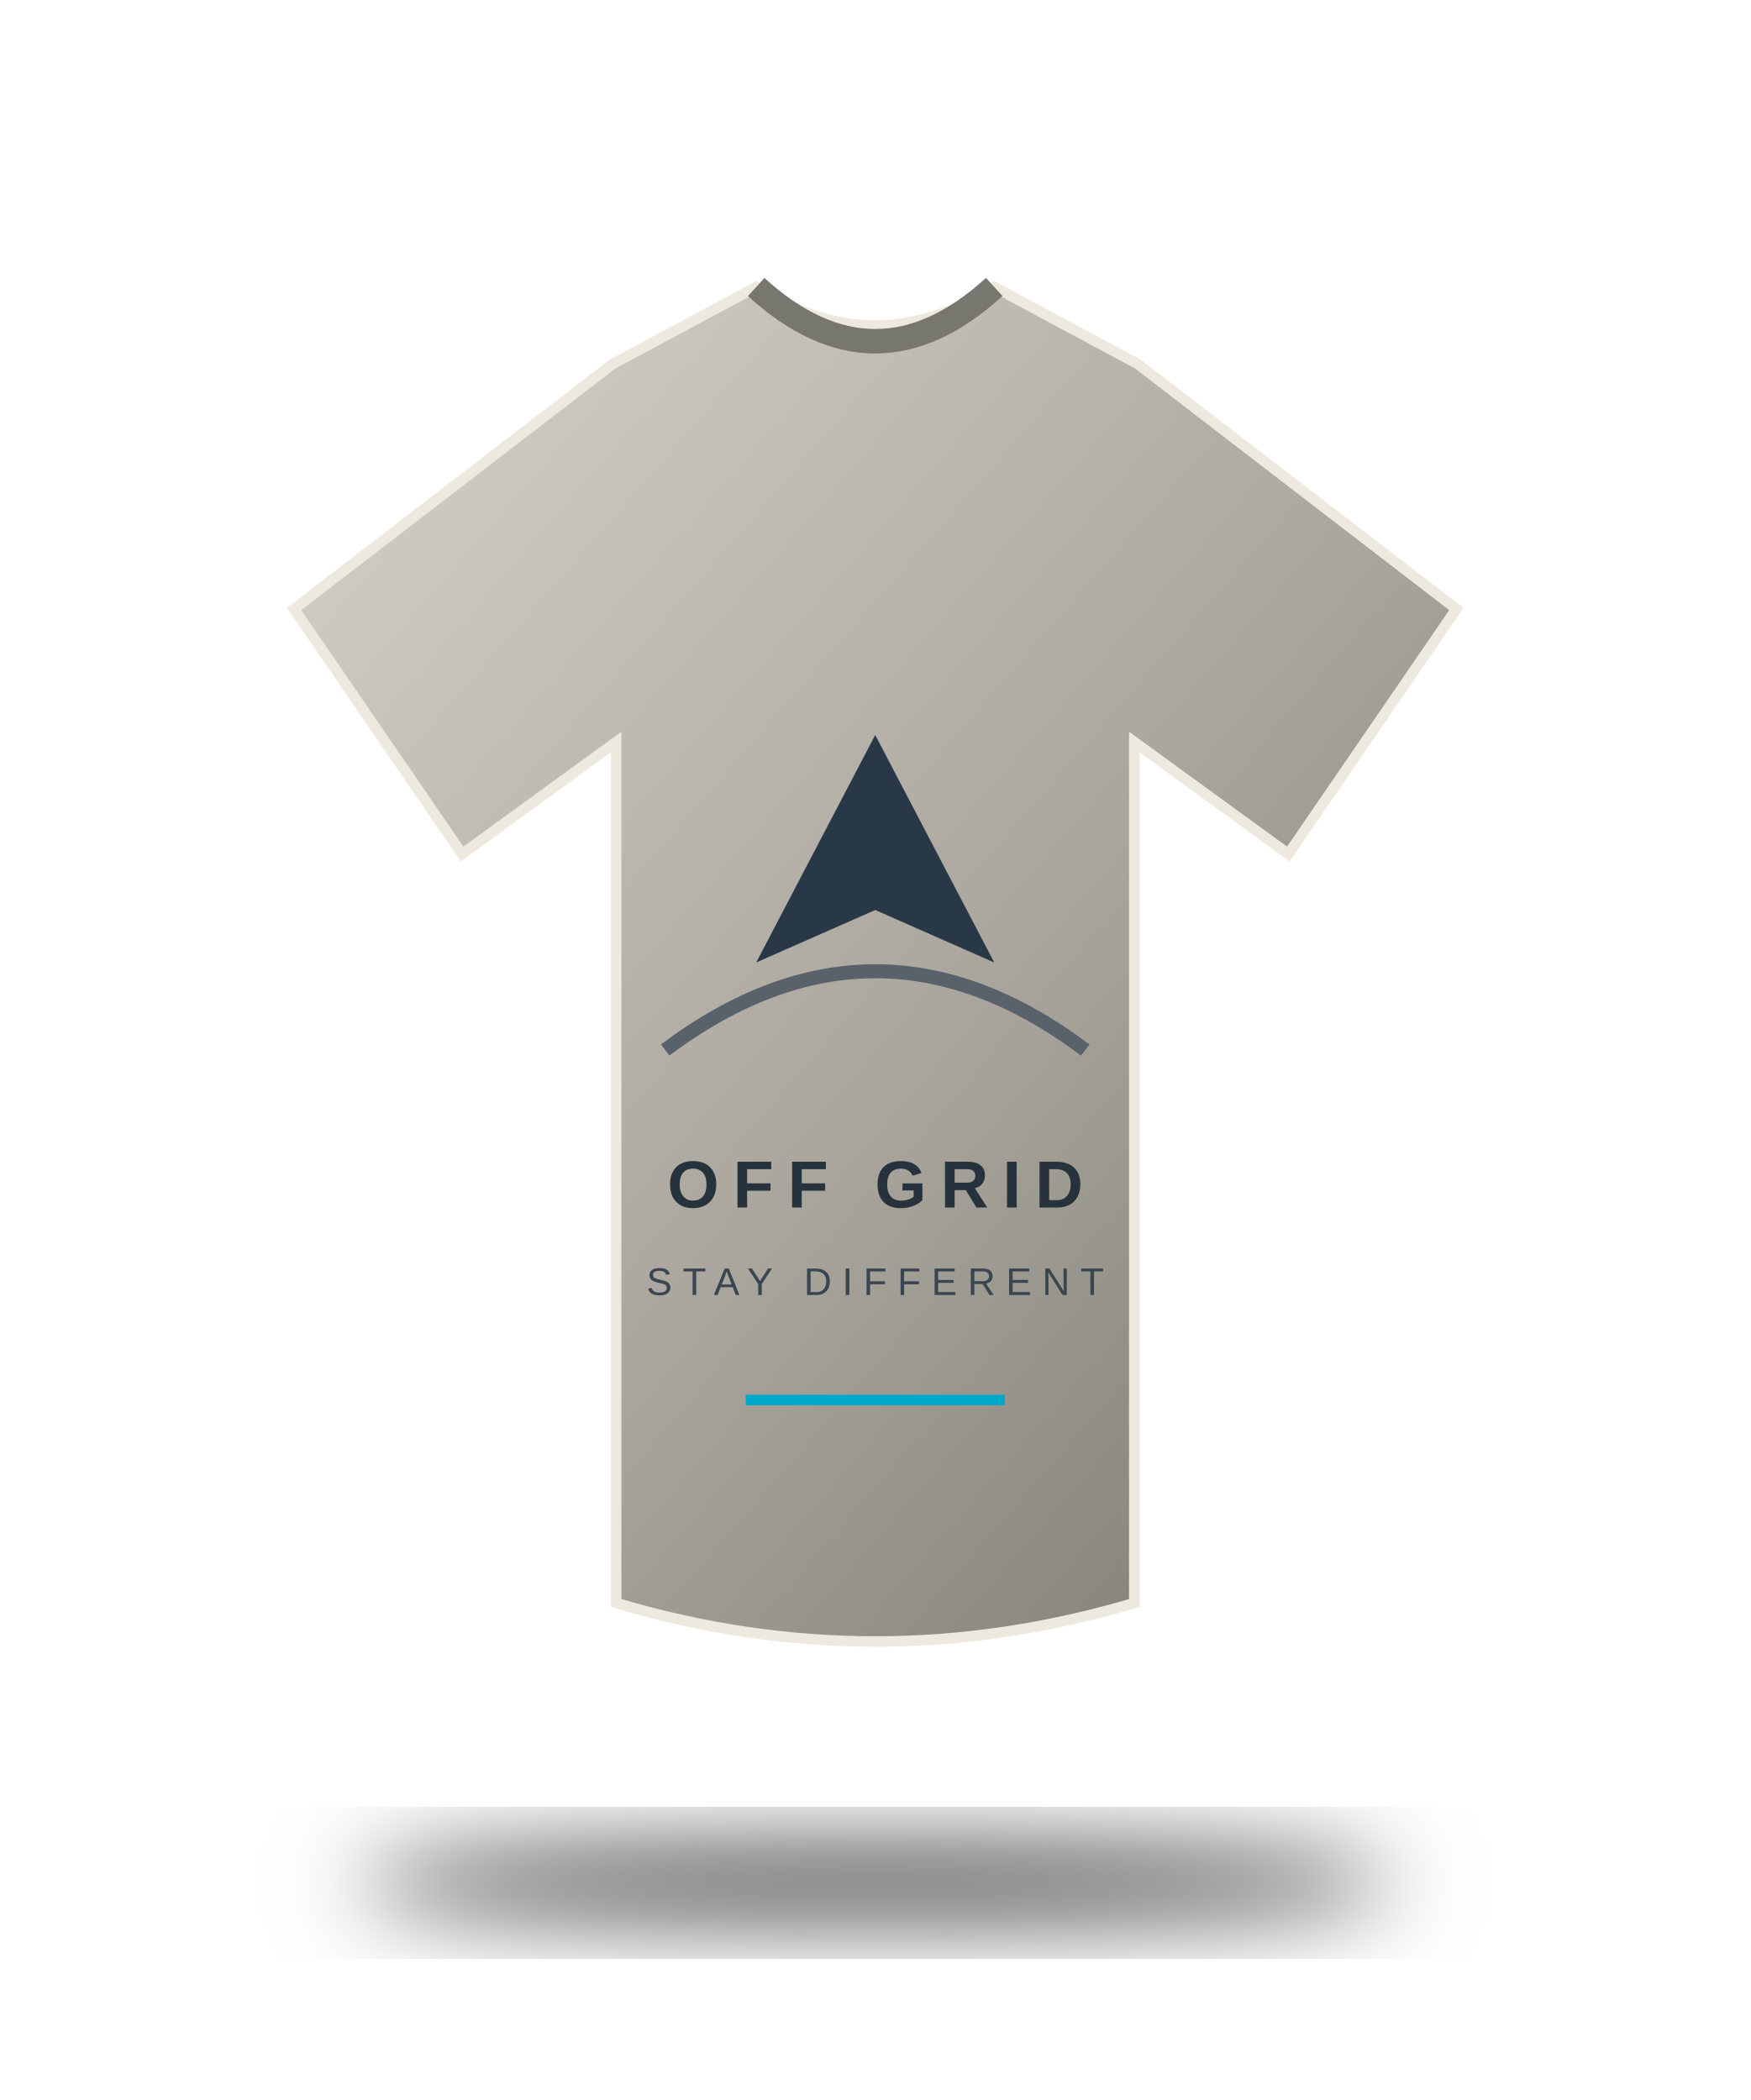
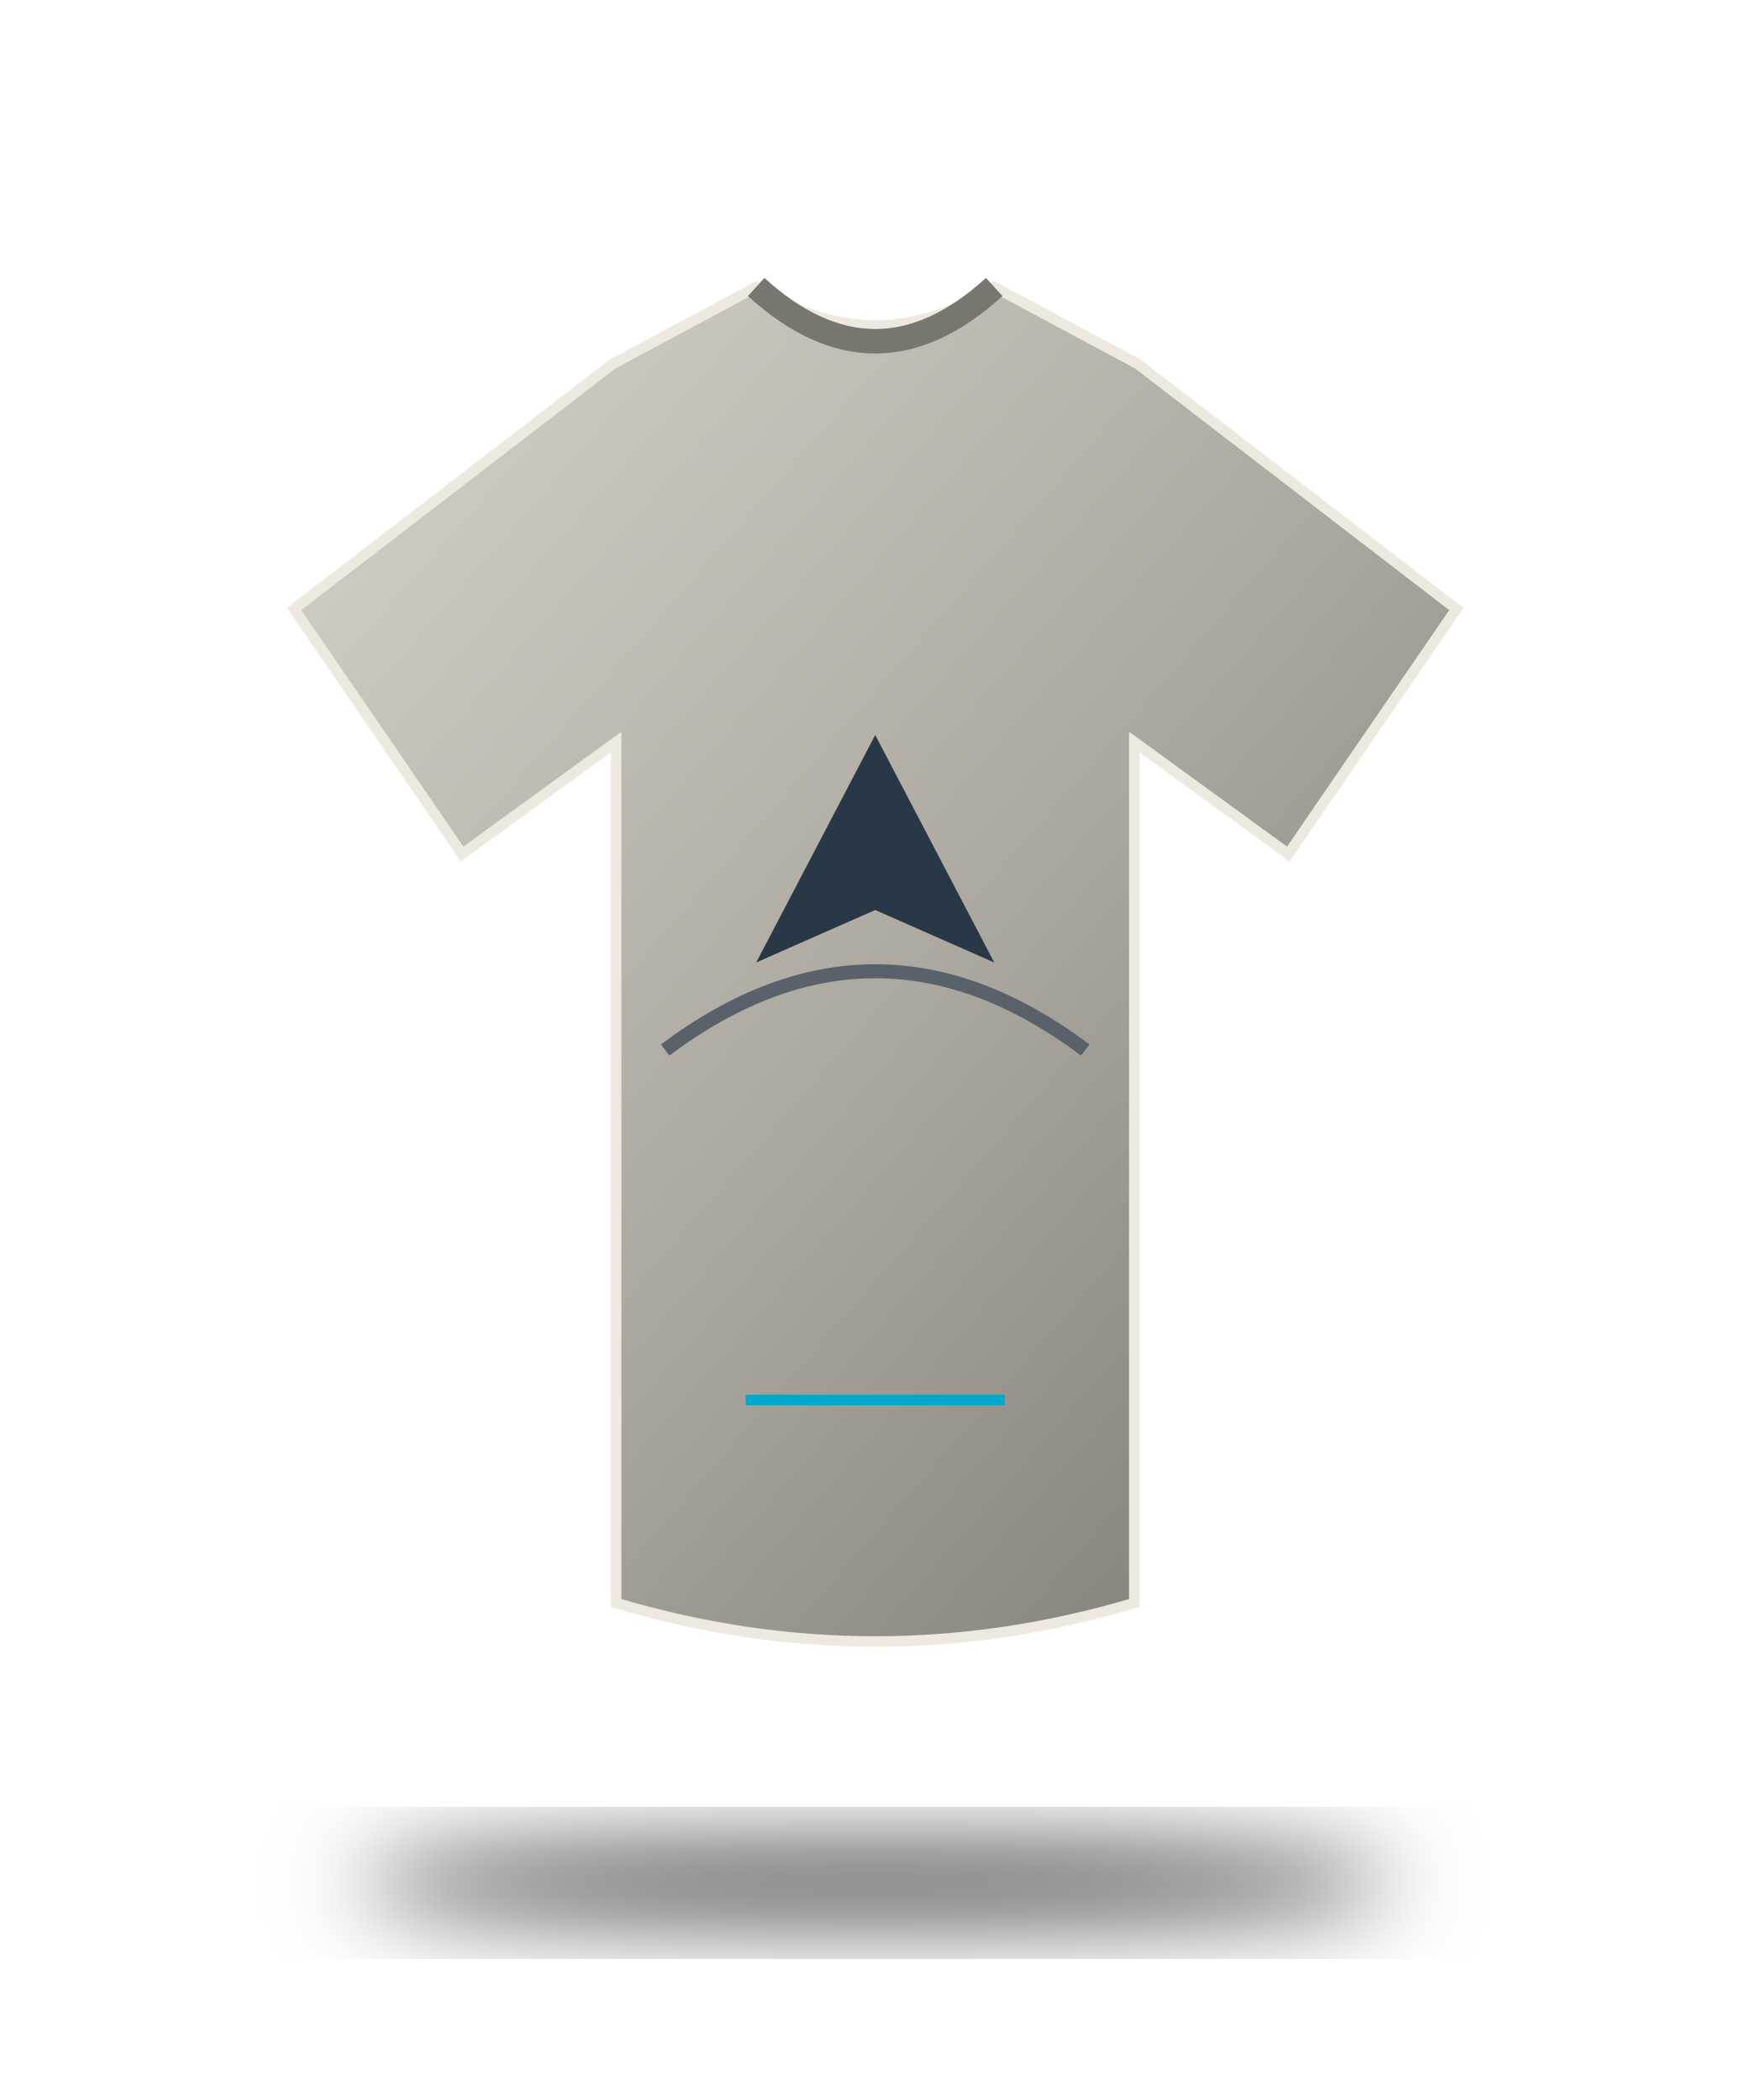
<svg xmlns="http://www.w3.org/2000/svg" viewBox="0 0 500 600">
  <defs>
    <linearGradient id="g" x2="1" y2="1">
      <stop stop-color="#d9d4ca" />
      <stop offset=".55" stop-color="#aaa69d" />
      <stop offset="1" stop-color="#77766f" />
    </linearGradient>
    <filter id="s">
      <feGaussianBlur stdDeviation="13" />
    </filter>
  </defs>
  <ellipse cx="250" cy="538" rx="148" ry="18" fill="#000" opacity=".5" filter="url(#s)" />
  <path d="M175 104 216 82q34 22 68 0l41 22 91 70-48 70-44-32v246q-74 22-148 0V212l-44 32-48-70z" fill="url(#g)" stroke="#eee9df" stroke-width="3" />
  <path d="M216 82q34 31 68 0" fill="none" stroke="#77766f" stroke-width="7" />
  <path d="M250 210 284 275 250 260 216 275z" fill="#283847" />
  <path d="M190 300q60-45 120 0" fill="none" stroke="#59616a" stroke-width="4" />
-   <text x="250" y="345" fill="#26323c" font-family="Arial,sans-serif" font-size="19" font-weight="900" text-anchor="middle" letter-spacing="4">OFF GRID</text>
-   <text x="250" y="370" fill="#394550" font-family="Arial,sans-serif" font-size="11" text-anchor="middle" letter-spacing="3">STAY DIFFERENT</text>
  <path d="M213 400h74" stroke="#00a9cc" stroke-width="3" />
</svg>
